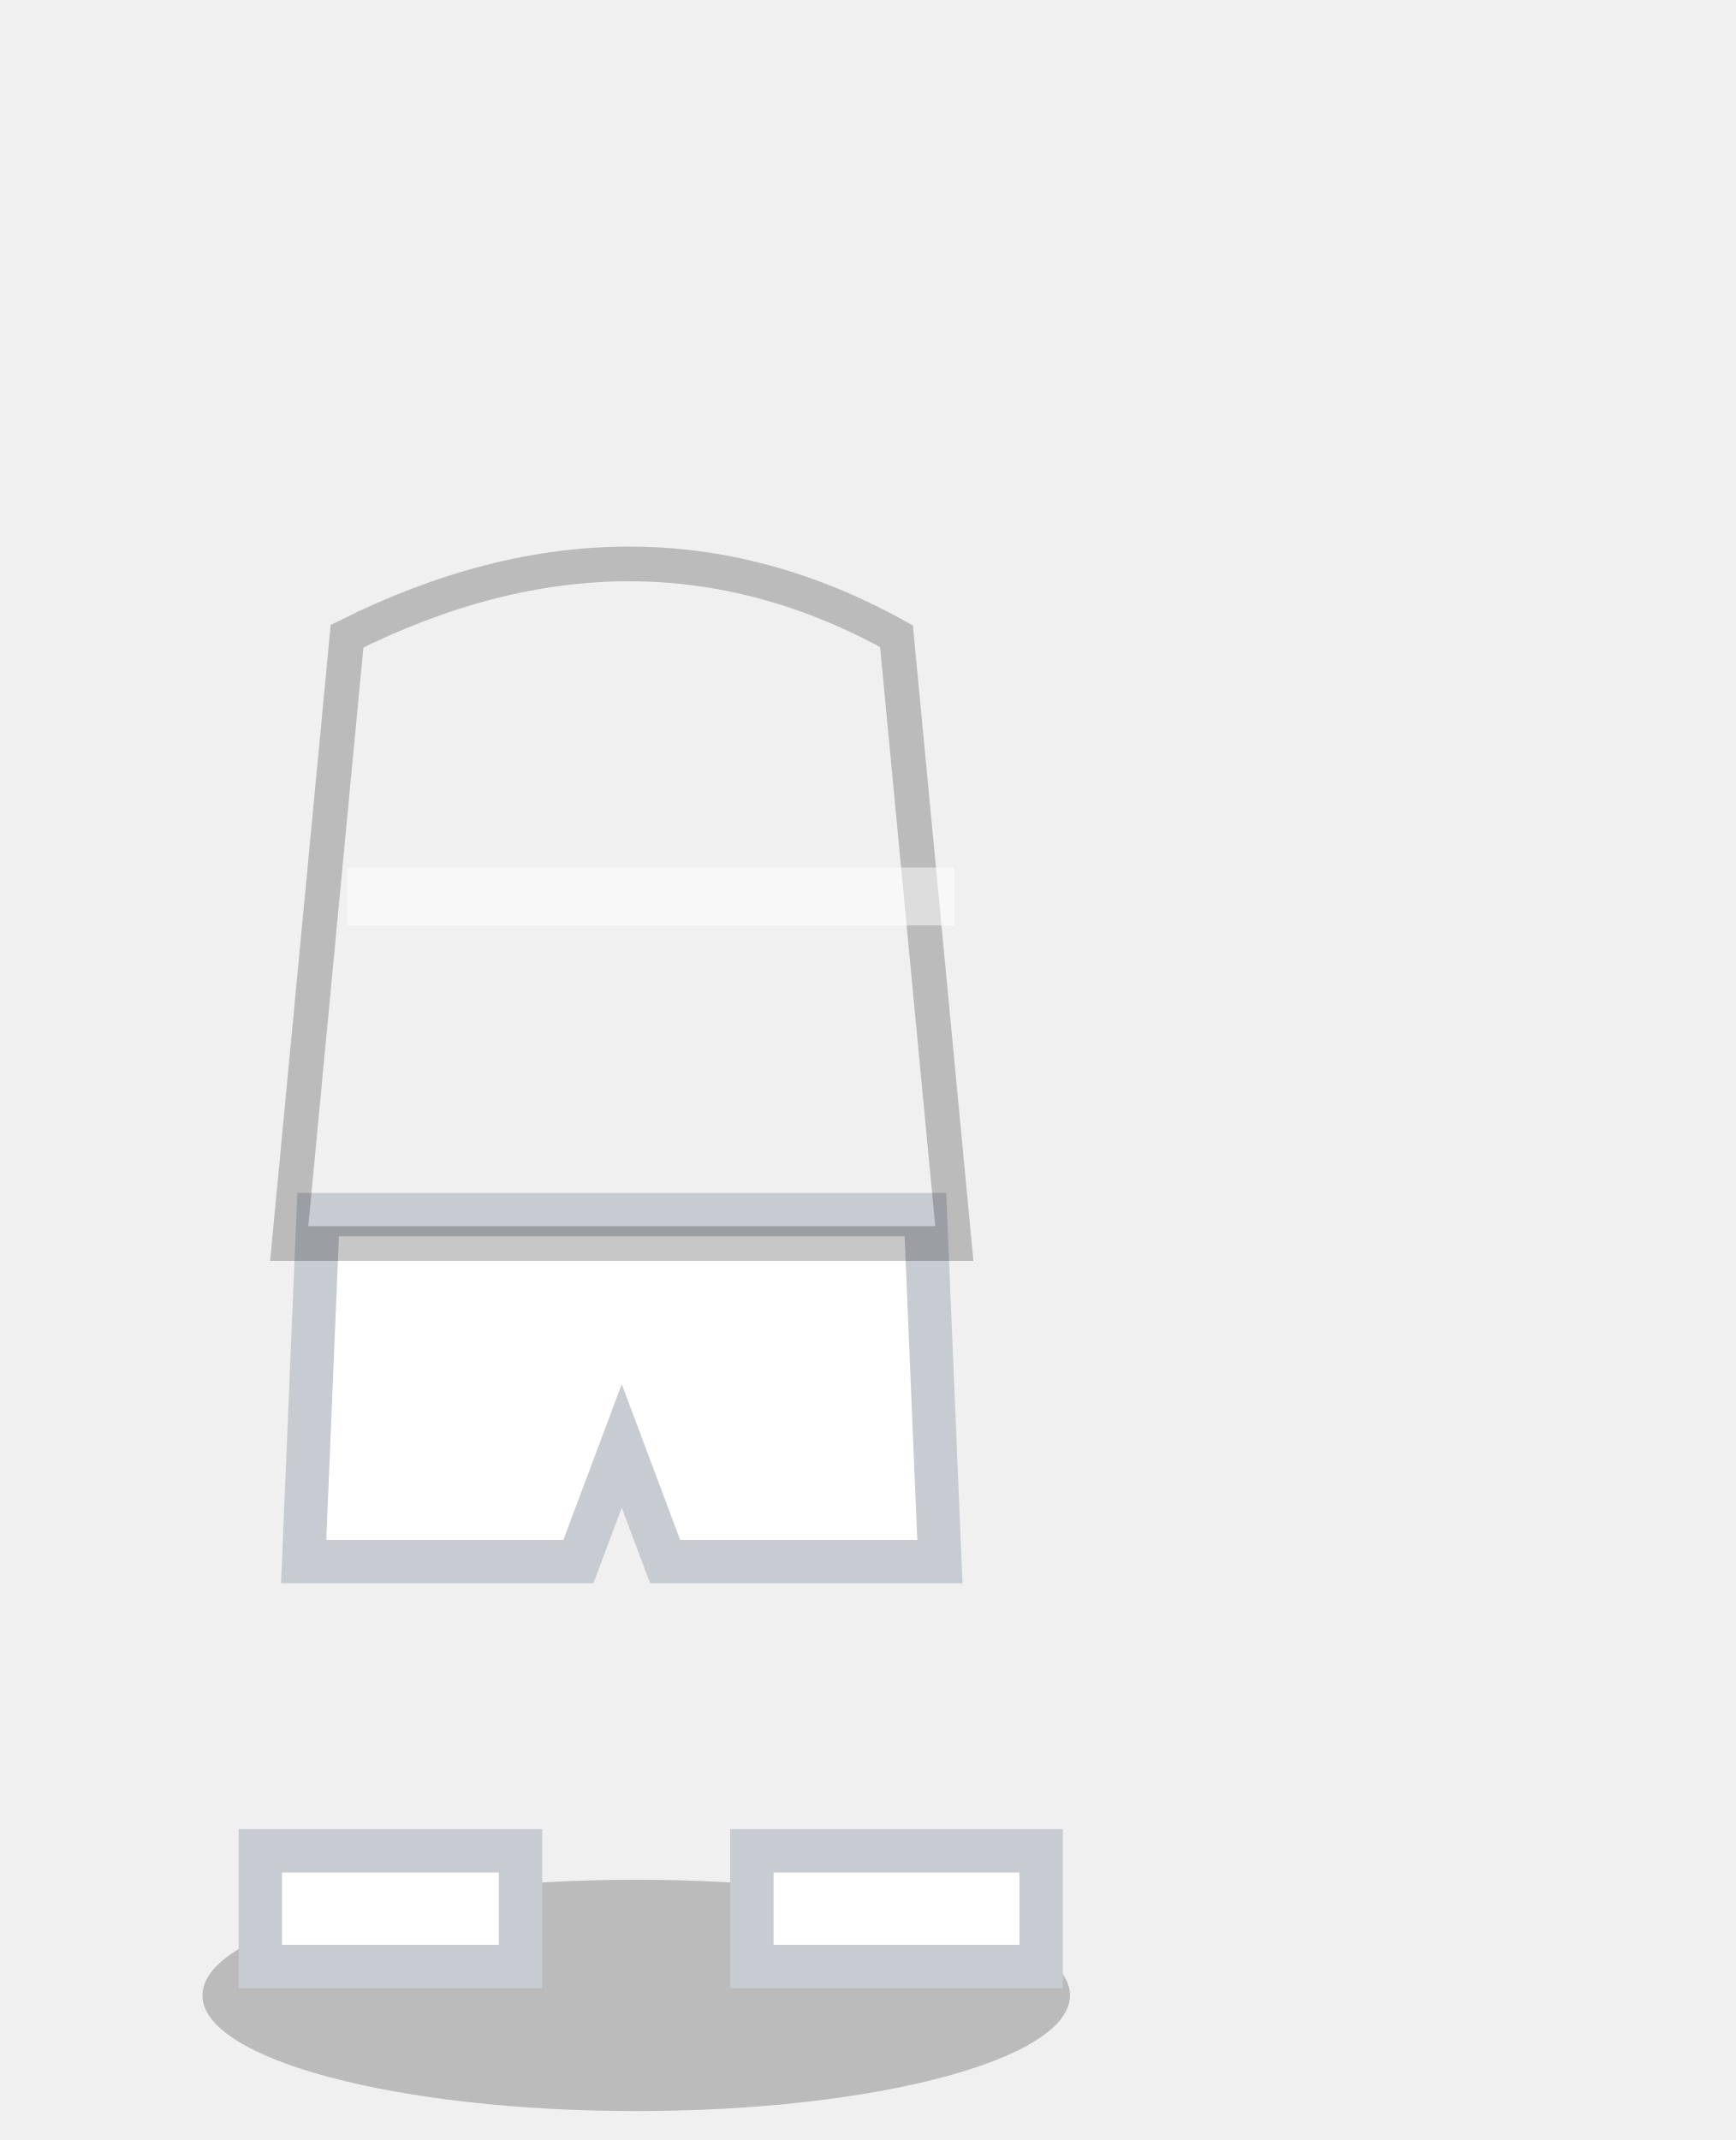
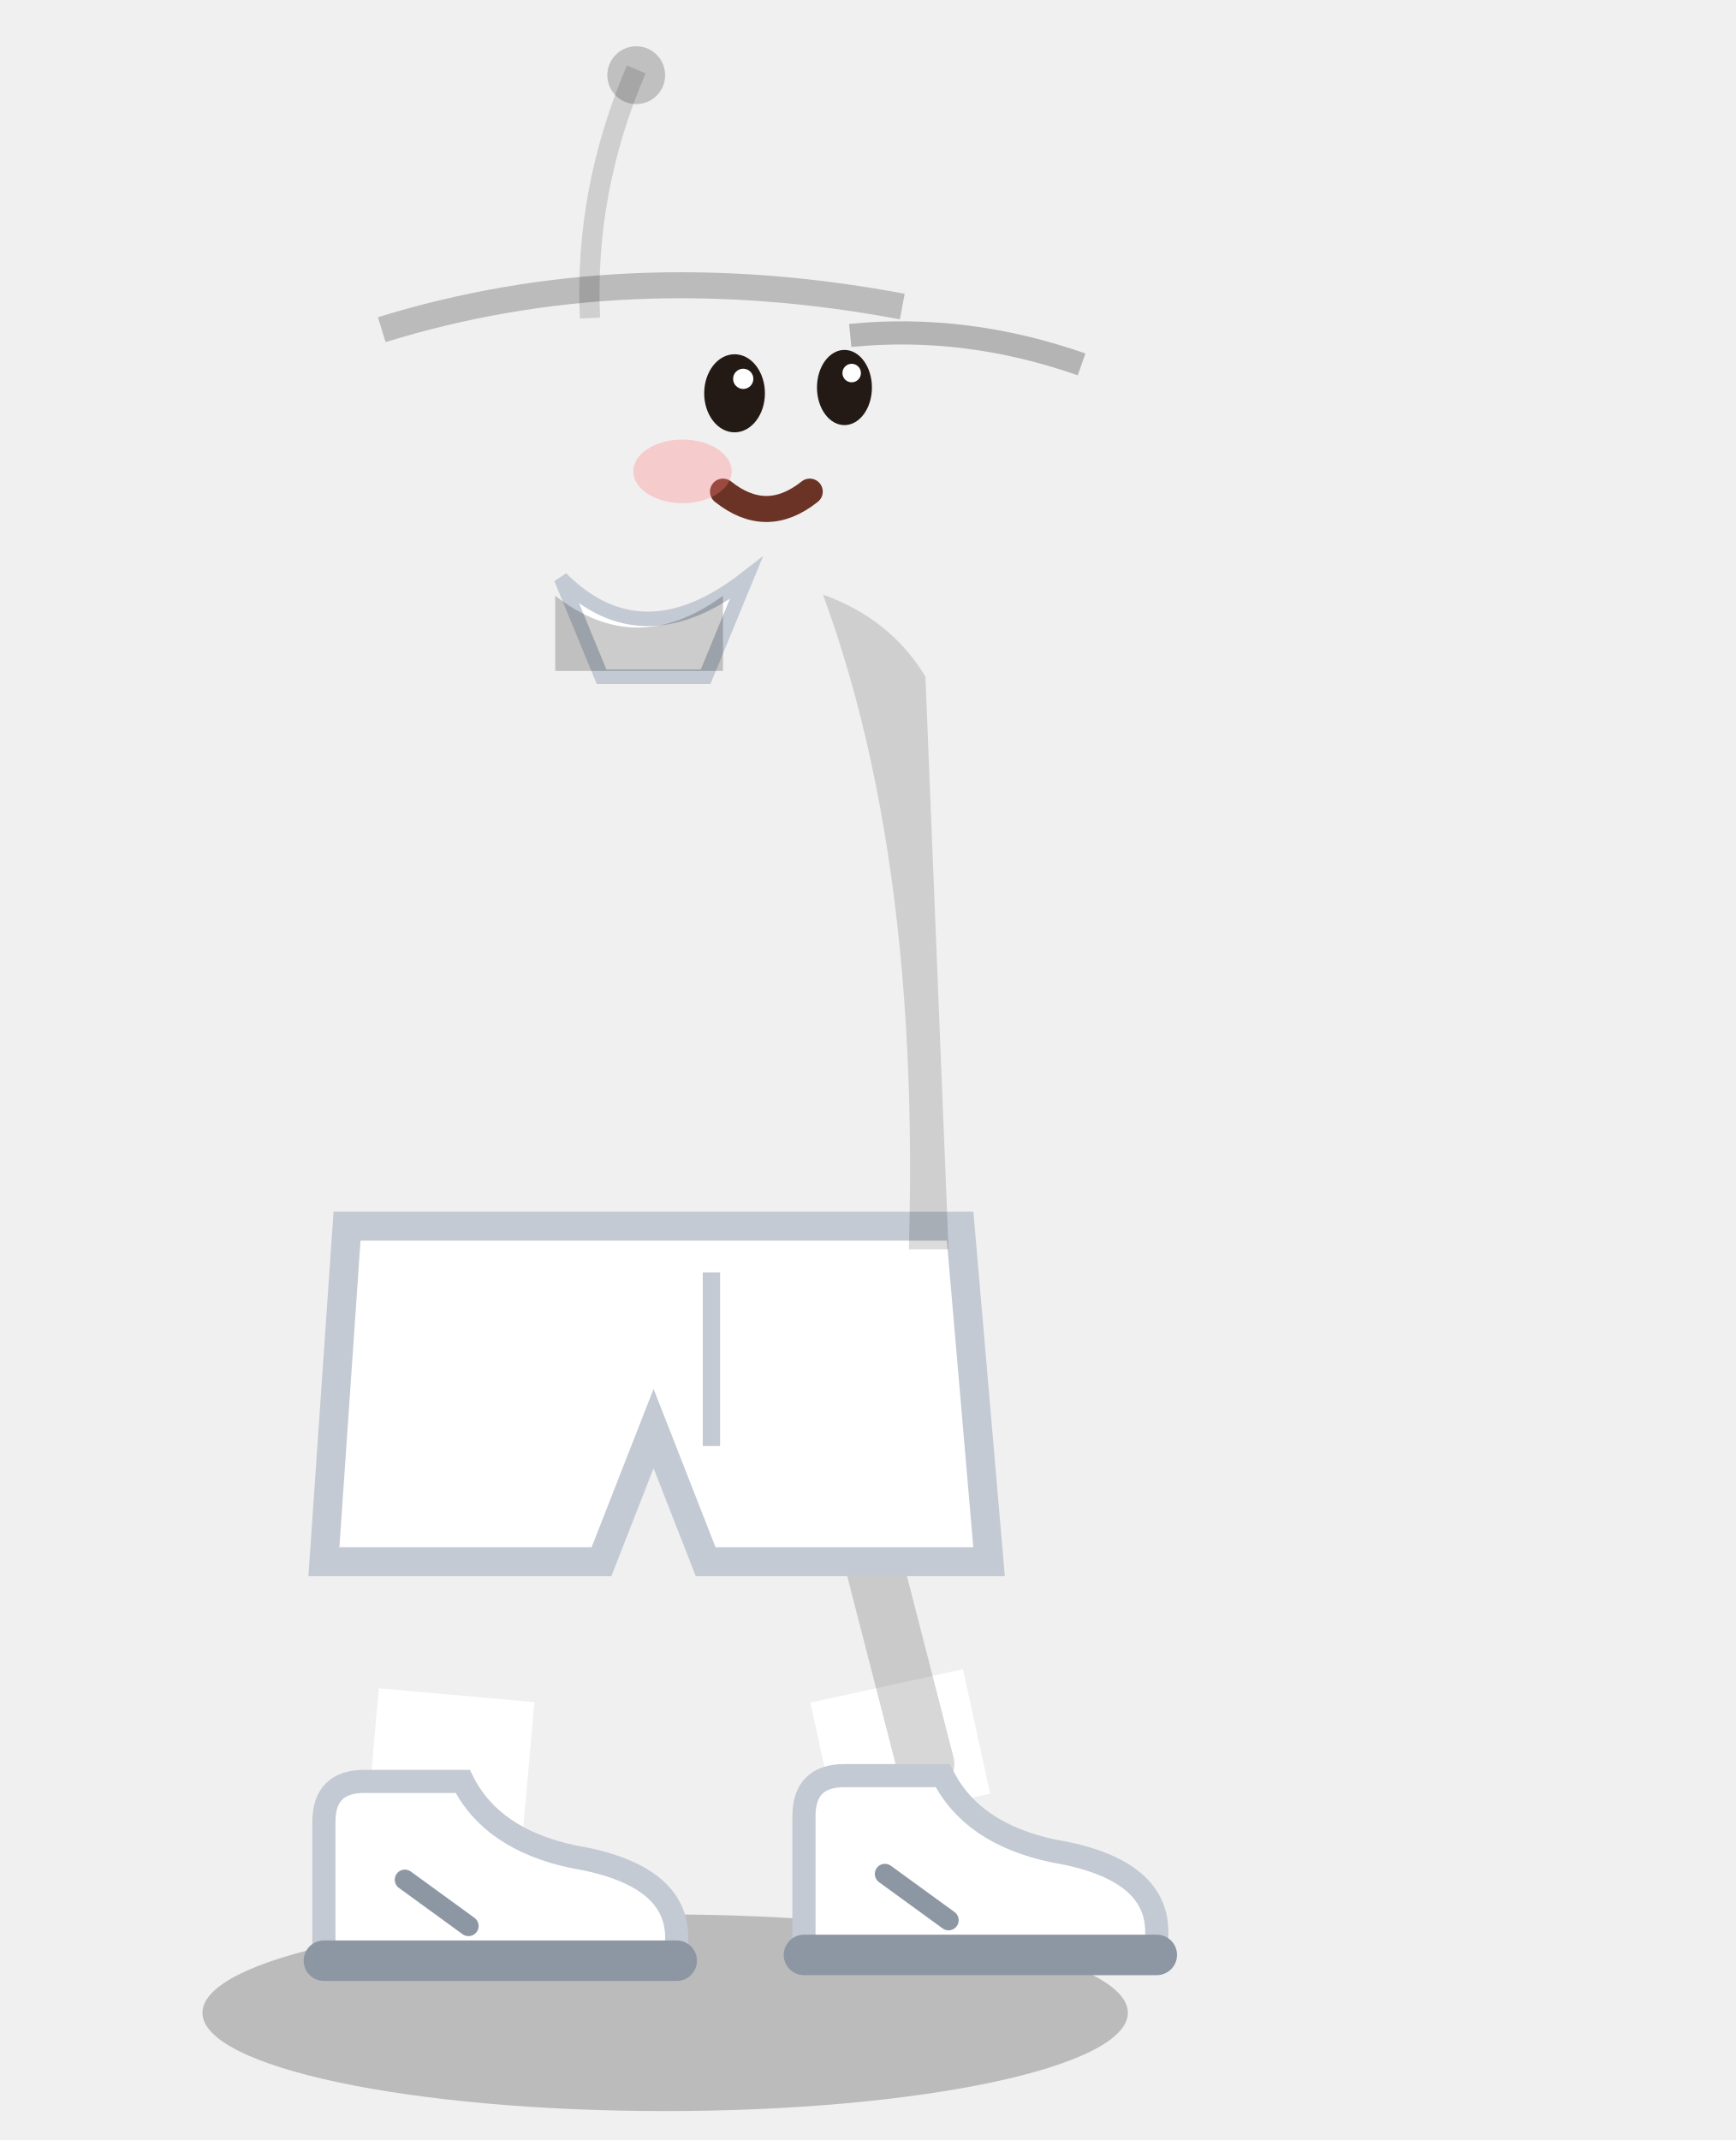
<svg xmlns="http://www.w3.org/2000/svg" width="60" height="74" viewBox="0 0 60 74">
-   <ellipse cx="22" cy="69" rx="15" ry="4" fill="#000" opacity=".22" />
-   <g fill="#fff" stroke="#c7ccd2" stroke-width="1.5">
-     <path d="M9 68h9v-4h-9zM26 68h10v-4H26z" />
-     <path d="M11 42h21l.5 12h-9.5l-1.5-4-1.5 4H10.5z" />
-   </g>
-   <path d="M12 22q10-5 19 0l2 21H10z" fill="none" stroke="#00000038" stroke-width="1.2" />
-   <path d="M12 31h21" stroke="#ffffff80" stroke-width="2" />
+   <ellipse cx="23" cy="69.6" rx="16" ry="3.4" fill="#000000" opacity=".22" />
+   <path d="M15.79 58.62L15.40 63.00" stroke="#ffffff" stroke-width="5.4" stroke-linecap="butt" />
+   <path d="M30.66 58.30L31.60 62.60" stroke="#ffffff" stroke-width="5.4" stroke-linecap="butt" />
+   <path d="M27.2 46L30.2 54L32 61" fill="none" stroke="#000000" stroke-opacity=".16" stroke-width="2" stroke-linecap="round" />
+   <path d="M11.2 63.0q0-1.4 1.4-1.4h3.4q1 2 3.8 2.6q3.6.6 3.6 2.8v.6h-12.2z" fill="#ffffff" stroke="#c3cad3" stroke-width=".8" />
+   <path d="M11.2 67.8h12.2" stroke="#8d97a3" stroke-width="1.4" stroke-linecap="round" />
+   <path d="M14.0 65.0l2.2 1.6" stroke="#8d97a3" stroke-width=".7" stroke-linecap="round" />
+   <path d="M27.8 62.8q0-1.4 1.4-1.4h3.4q1 2 3.8 2.6q3.6.6 3.6 2.8v.6h-12.2z" fill="#ffffff" stroke="#c3cad3" stroke-width=".8" />
+   <path d="M27.8 67.6h12.2" stroke="#8d97a3" stroke-width="1.4" stroke-linecap="round" />
+   <path d="M30.6 64.8l2.2 1.6" stroke="#8d97a3" stroke-width=".7" stroke-linecap="round" />
+   <path d="M12 42.4h21.2l1 11.6h-9.8l-1.8-4.6l-1.8 4.6H11.2z" fill="#ffffff" stroke="#c3cad3" stroke-width="1" />
+   <path d="M24.6 44v6" stroke="#c3cad3" stroke-width=".6" />
+   <clipPath id="torso-man">
+     <path d="M12.8 23.6q2-3.2 6.6-3.6q3.4 1.6 6.4 0q4.4.4 6.2 3.4l.8 19.8H12.2z" />
+   </clipPath>
+   <path clip-path="url(#torso-man)" d="M27.4 18q4.6 10 4 26H40V18z" fill="#000000" opacity=".14" />
+   <path d="M19.4 20q2.8 2.8 6.4 0l-1.4 3.4h-3.6z" fill="#ffffff" stroke="#c3cad3" stroke-width=".5" />
+   <path d="M19.2 20.6q2.8 2.2 5.8 0v2.6h-5.8z" fill="#000000" opacity=".2" />
+   <ellipse cx="25.4" cy="13.6" rx="1.05" ry="1.35" fill="#241a15" />
+   <ellipse cx="29.2" cy="13.4" rx=".95" ry="1.3" fill="#241a15" />
+   <circle cx="25.7" cy="13.1" r=".35" fill="#fff" />
+   <circle cx="29.45" cy="12.9" r=".32" fill="#fff" />
+   <path d="M25 17q1.5 1.2 3 0" fill="none" stroke="#6b3326" stroke-width=".9" stroke-linecap="round" />
+   <ellipse cx="23.6" cy="16.3" rx="1.7" ry="1.1" fill="#ff7a7a" opacity=".32" />
+   <path d="M13.2 11.4q8.4-2.6 18-.8" fill="none" stroke="#000000" stroke-opacity=".22" stroke-width=".9" />
+   <path d="M22 2.4q-1.8 4.2-1.6 8.6" fill="none" stroke="#000000" stroke-opacity=".14" stroke-width=".7" />
+   <circle cx="22" cy="2.6" r="1" fill="#000000" fill-opacity=".2" />
+   <path d="M29.4 11.6q4-.4 8 1" fill="none" stroke="#000000" stroke-opacity=".25" stroke-width=".8" />
</svg>
